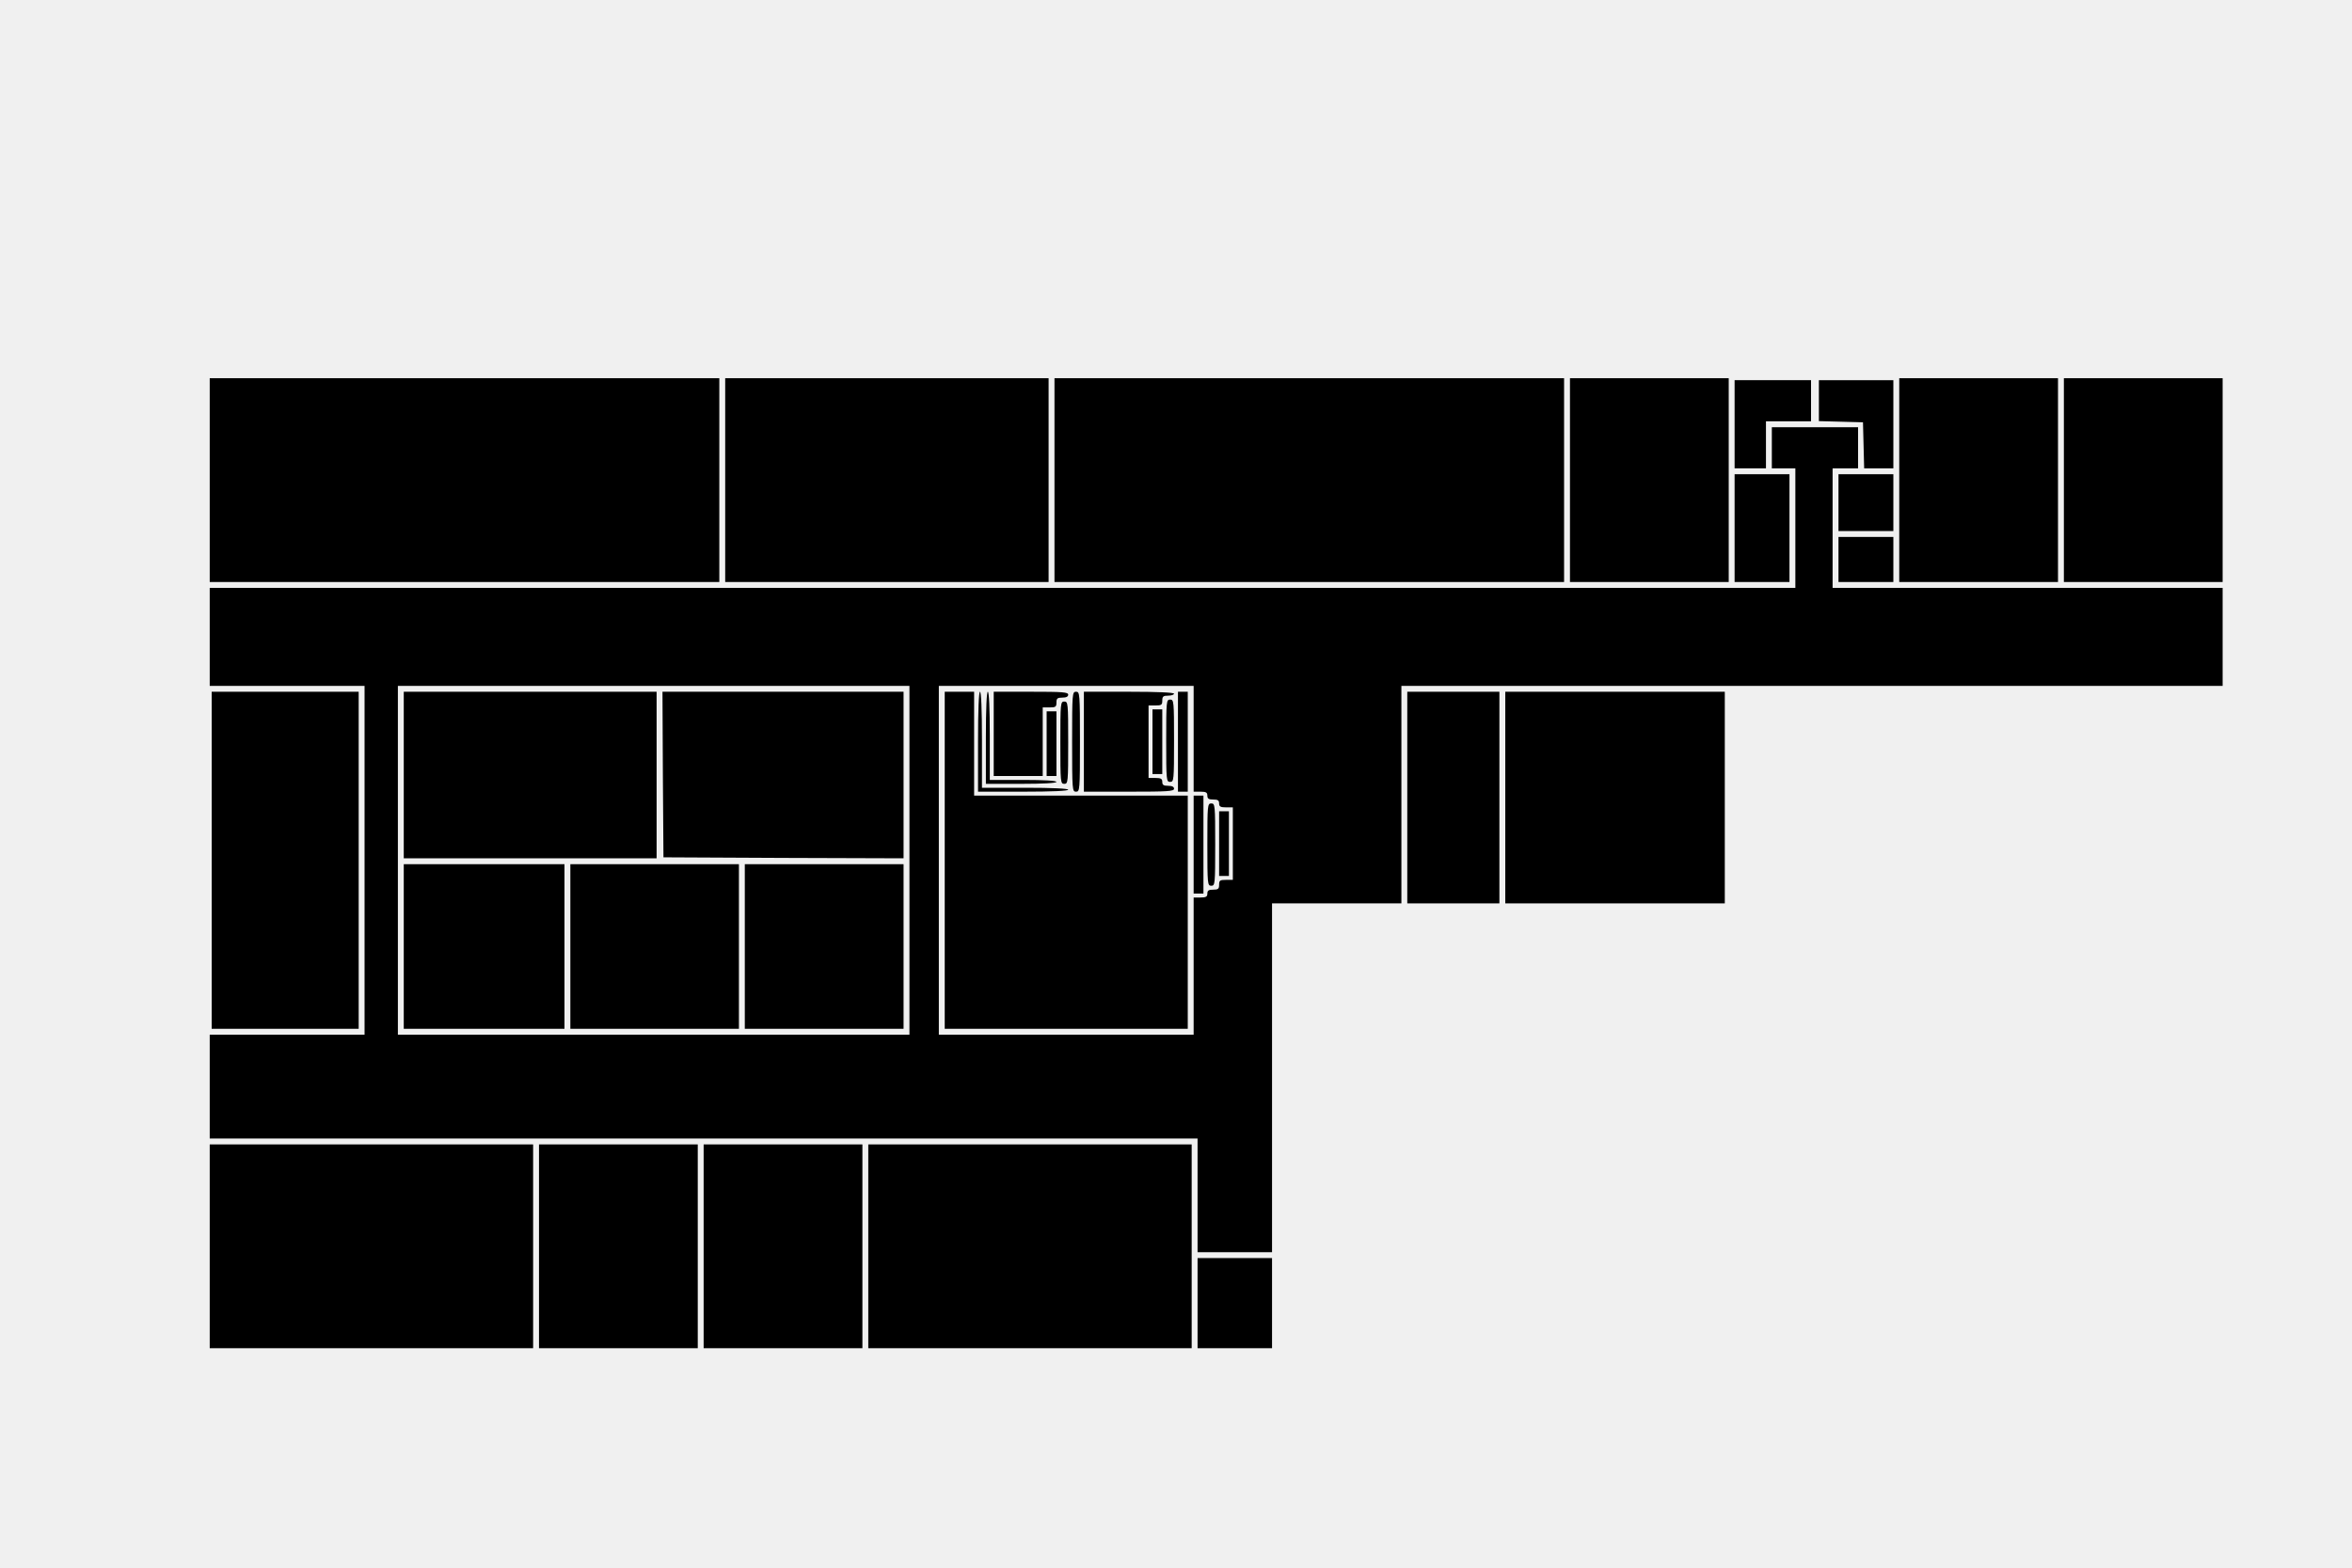
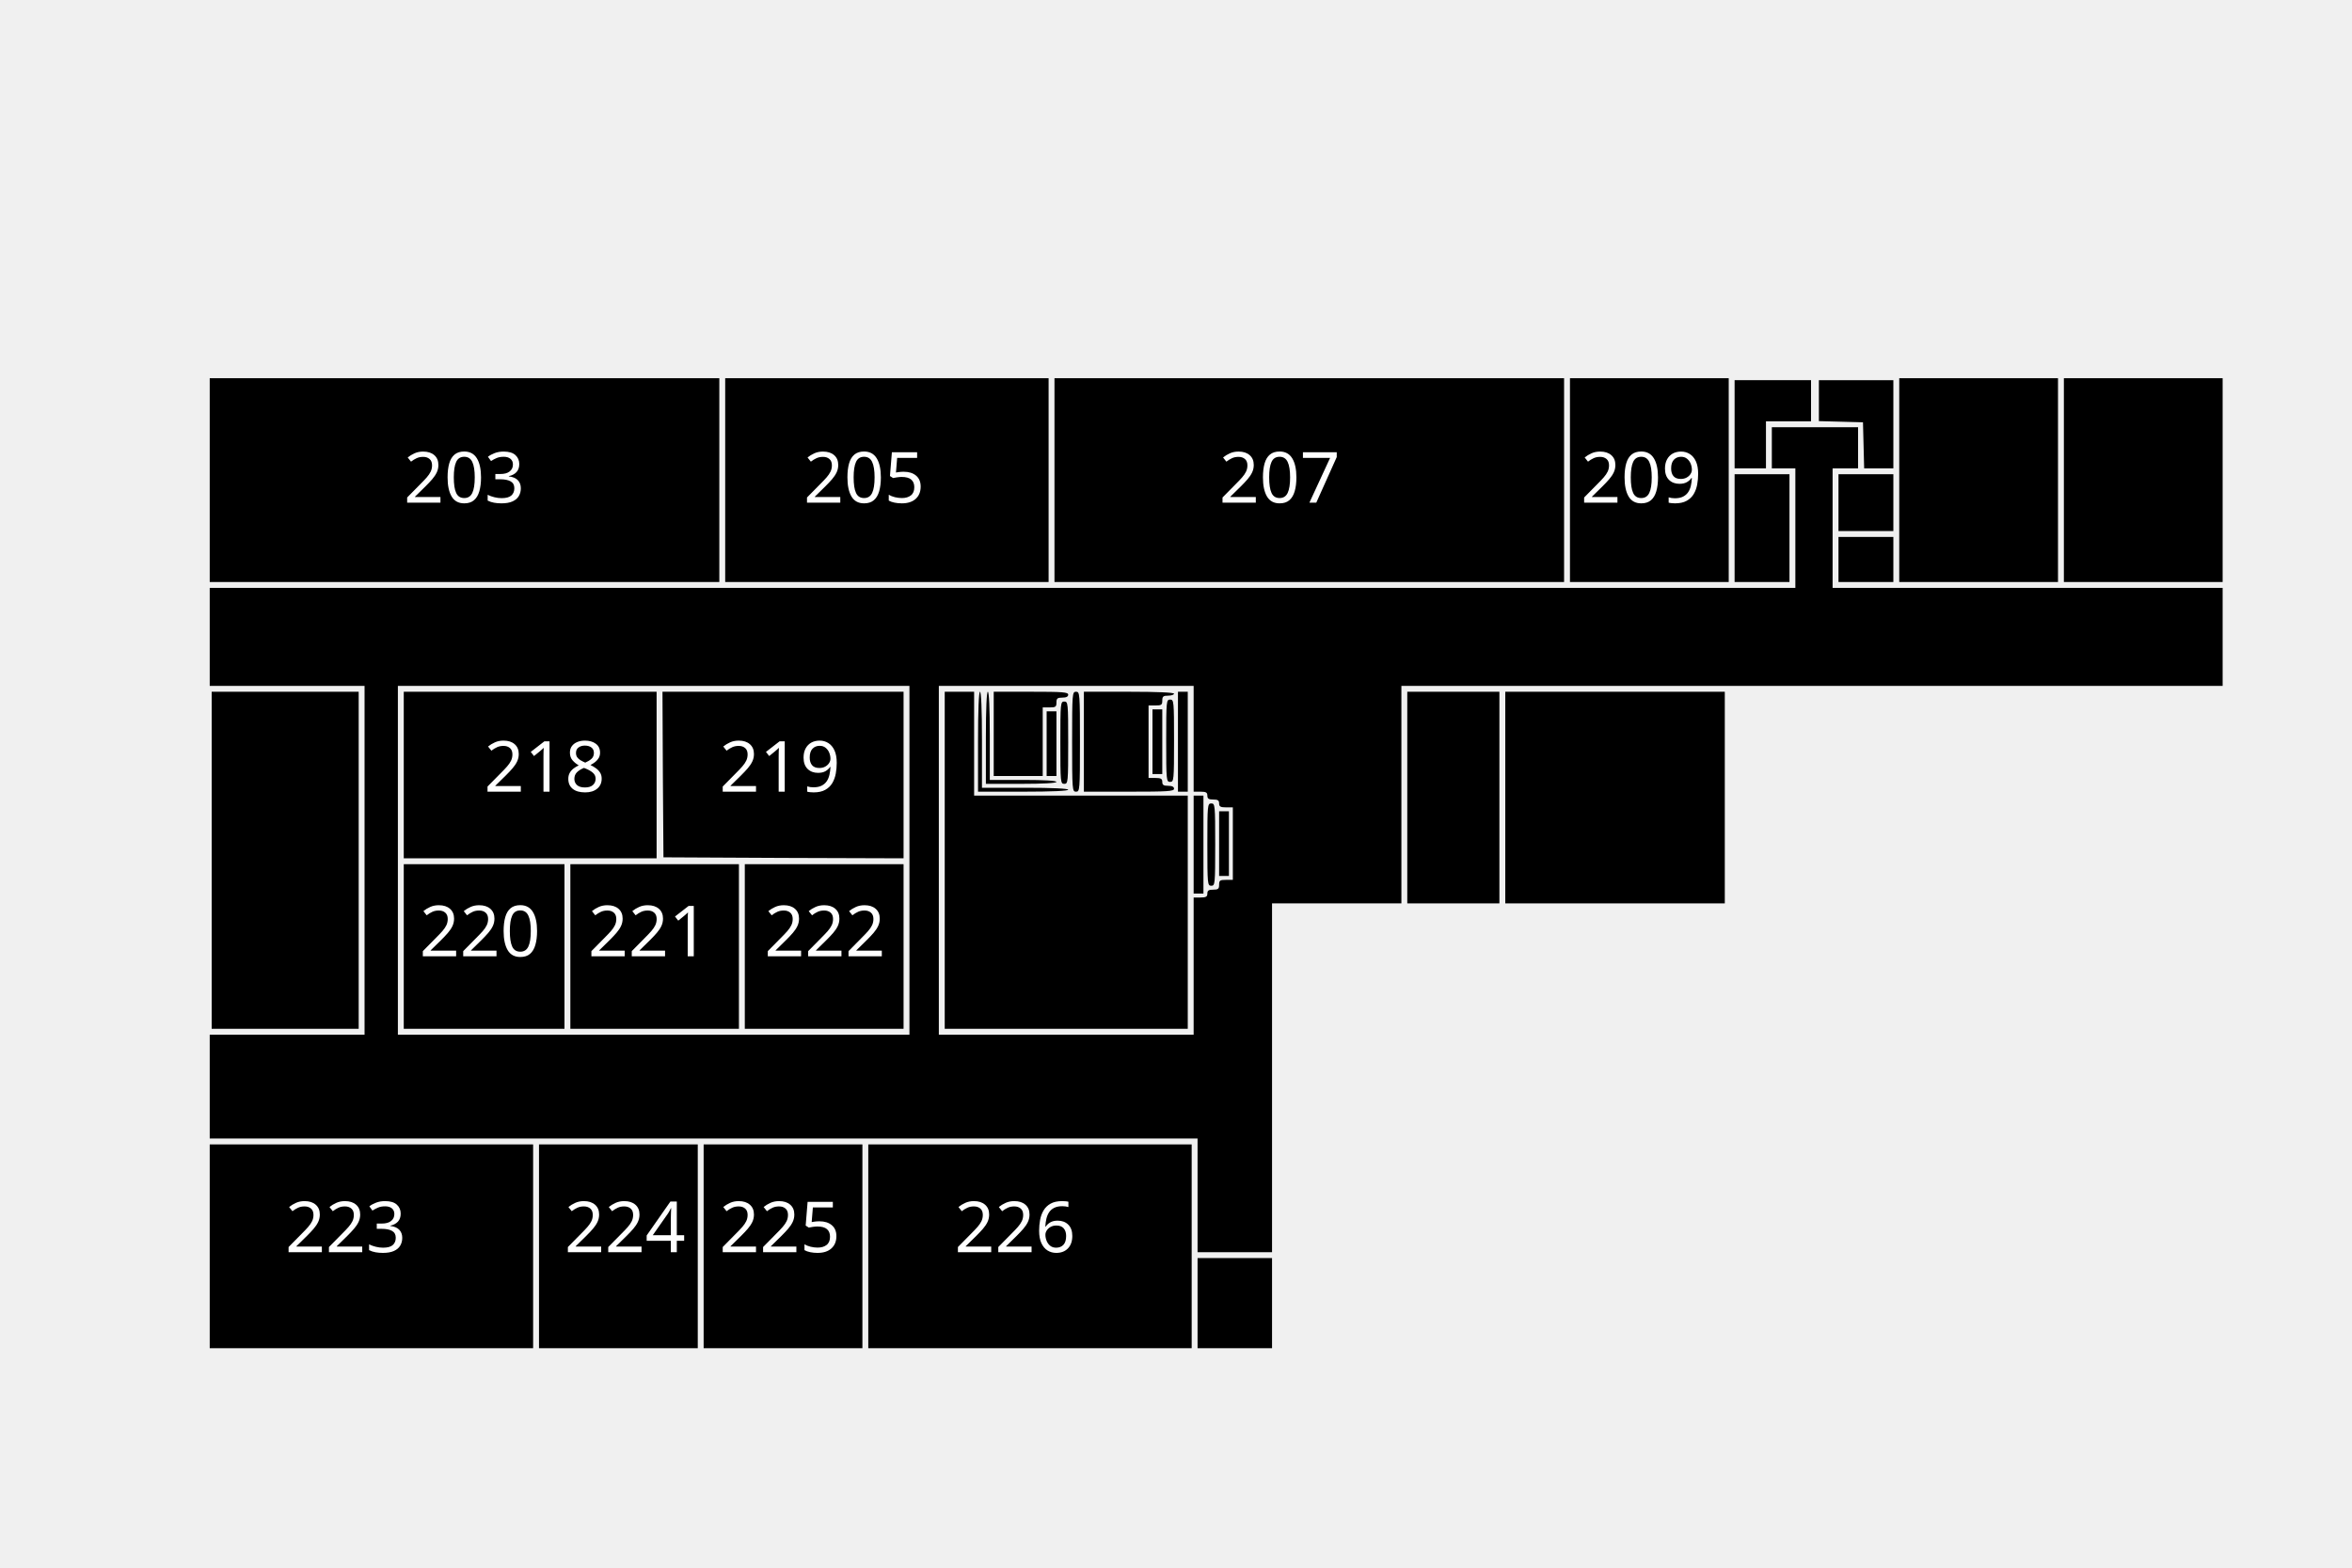
- <svg xmlns="http://www.w3.org/2000/svg" version="1.0" width="1200pt" height="800pt" viewBox="0 0 1200 800" preserveAspectRatio="xMidYMid meet">
-   <g transform="translate(0,800) scale(0.1,-0.1)" fill="#000000" stroke="none">
-     <path d="M1070 5550 l0 -520 1300 0 1300 0 0 520 0 520 -1300 0 -1300 0 0 -520z" />
-     <path d="M3700 5550 l0 -520 825 0 825 0 0 520 0 520 -825 0 -825 0 0 -520z" />
-     <path d="M5380 5550 l0 -520 1300 0 1300 0 0 520 0 520 -1300 0 -1300 0 0 -520z" />
-     <path d="M8010 5550 l0 -520 405 0 405 0 0 520 0 520 -405 0 -405 0 0 -520z" />
-     <path d="M9690 5550 l0 -520 405 0 405 0 0 520 0 520 -405 0 -405 0 0 -520z" />
-     <path d="M10530 5550 l0 -520 405 0 405 0 0 520 0 520 -405 0 -405 0 0 -520z" />
-     <path d="M8850 5835 l0 -225 80 0 80 0 0 120 0 120 115 0 115 0 0 105 0 105 -195 0 -195 0 0 -225z" />
-     <path d="M9280 5955 l0 -104 113 -3 112 -3 3 -117 3 -118 74 0 75 0 0 225 0 225 -190 0 -190 0 0 -105z" />
-     <path d="M9040 5715 l0 -105 60 0 60 0 0 -305 0 -305 -4045 0 -4045 0 0 -250 0 -250 395 0 395 0 0 -890 0 -890 -395 0 -395 0 0 -265 0 -265 2520 0 2520 0 0 -290 0 -290 190 0 190 0 0 890 0 890 330 0 330 0 0 555 0 555 2095 0 2095 0 0 250 0 250 -995 0 -995 0 0 305 0 305 65 0 65 0 0 105 0 105 -220 0 -220 0 0 -105z m-4400 -2105 l0 -890 -1305 0 -1305 0 0 890 0 890 1305 0 1305 0 0 -890z m1450 620 l0 -270 35 0 c28 0 35 -4 35 -20 0 -16 7 -20 30 -20 23 0 30 -4 30 -20 0 -16 7 -20 35 -20 l35 0 0 -185 0 -185 -35 0 c-31 0 -35 -3 -35 -25 0 -21 -5 -25 -30 -25 -23 0 -30 -4 -30 -20 0 -16 -7 -20 -35 -20 l-35 0 0 -350 0 -350 -650 0 -650 0 0 890 0 890 650 0 650 0 0 -270z" />
-     <path d="M2060 4045 l0 -425 645 0 645 0 0 425 0 425 -645 0 -645 0 0 -425z" />
-     <path d="M3382 4048 l3 -423 613 -3 612 -2 0 425 0 425 -615 0 -615 0 2 -422z" />
-     <path d="M2060 3170 l0 -420 410 0 410 0 0 420 0 420 -410 0 -410 0 0 -420z" />
-     <path d="M2910 3170 l0 -420 430 0 430 0 0 420 0 420 -430 0 -430 0 0 -420z" />
-     <path d="M3800 3170 l0 -420 405 0 405 0 0 420 0 420 -405 0 -405 0 0 -420z" />
-     <path d="M4820 3610 l0 -860 620 0 620 0 0 595 0 595 -545 0 -545 0 0 265 0 265 -75 0 -75 0 0 -860z" />
-     <path d="M4990 4215 l0 -255 230 0 c147 0 230 4 230 10 0 6 -80 10 -220 10 l-220 0 0 245 c0 157 -4 245 -10 245 -6 0 -10 -92 -10 -255z" />
-     <path d="M5030 4235 l0 -235 180 0 c113 0 180 4 180 10 0 6 -63 10 -170 10 l-170 0 0 225 c0 143 -4 225 -10 225 -6 0 -10 -85 -10 -235z" />
-     <path d="M5070 4255 l0 -215 125 0 125 0 0 175 0 175 35 0 c31 0 35 3 35 25 0 21 5 25 30 25 20 0 30 5 30 15 0 13 -28 15 -190 15 l-190 0 0 -215z" />
-     <path d="M5470 4215 c0 -248 1 -255 20 -255 19 0 20 7 20 255 0 248 -1 255 -20 255 -19 0 -20 -7 -20 -255z" />
-     <path d="M5530 4215 l0 -255 230 0 c198 0 230 2 230 15 0 10 -10 15 -30 15 -23 0 -30 4 -30 20 0 16 -7 20 -35 20 l-35 0 0 185 0 185 35 0 c31 0 35 3 35 25 0 21 5 25 30 25 17 0 30 5 30 10 0 6 -83 10 -230 10 l-230 0 0 -255z" />
-     <path d="M6010 4215 l0 -255 25 0 25 0 0 255 0 255 -25 0 -25 0 0 -255z" />
-     <path d="M5950 4220 c0 -203 1 -210 20 -210 19 0 20 7 20 210 0 203 -1 210 -20 210 -19 0 -20 -7 -20 -210z" />
-     <path d="M5410 4210 c0 -203 1 -210 20 -210 19 0 20 7 20 210 0 203 -1 210 -20 210 -19 0 -20 -7 -20 -210z" />
-     <path d="M5880 4215 l0 -165 25 0 25 0 0 165 0 165 -25 0 -25 0 0 -165z" />
-     <path d="M5340 4205 l0 -165 25 0 25 0 0 165 0 165 -25 0 -25 0 0 -165z" />
-     <path d="M6090 3690 l0 -250 25 0 25 0 0 250 0 250 -25 0 -25 0 0 -250z" />
-     <path d="M6160 3690 c0 -203 1 -210 20 -210 19 0 20 7 20 210 0 203 -1 210 -20 210 -19 0 -20 -7 -20 -210z" />
-     <path d="M6220 3695 l0 -165 25 0 25 0 0 165 0 165 -25 0 -25 0 0 -165z" />
-     <path d="M8850 5305 l0 -275 140 0 140 0 0 275 0 275 -140 0 -140 0 0 -275z" />
-     <path d="M9380 5435 l0 -145 140 0 140 0 0 145 0 145 -140 0 -140 0 0 -145z" />
-     <path d="M9380 5145 l0 -115 140 0 140 0 0 115 0 115 -140 0 -140 0 0 -115z" />
-     <path d="M1080 3610 l0 -860 375 0 375 0 0 860 0 860 -375 0 -375 0 0 -860z" />
-     <path d="M7180 3930 l0 -540 235 0 235 0 0 540 0 540 -235 0 -235 0 0 -540z" />
-     <path d="M7680 3930 l0 -540 560 0 560 0 0 540 0 540 -560 0 -560 0 0 -540z" />
-     <path d="M1070 1640 l0 -520 825 0 825 0 0 520 0 520 -825 0 -825 0 0 -520z" />
-     <path d="M2750 1640 l0 -520 405 0 405 0 0 520 0 520 -405 0 -405 0 0 -520z" />
-     <path d="M3590 1640 l0 -520 405 0 405 0 0 520 0 520 -405 0 -405 0 0 -520z" />
-     <path d="M4430 1640 l0 -520 825 0 825 0 0 520 0 520 -825 0 -825 0 0 -520z" />
-     <path d="M6110 1350 l0 -230 190 0 190 0 0 230 0 230 -190 0 -190 0 0 -230z" />
+ <svg xmlns="http://www.w3.org/2000/svg" version="1.1" id="Layer_1" x="0px" y="0px" width="1200px" height="800px" viewBox="0 0 1200 800" enable-background="new 0 0 1200 800" xml:space="preserve">
+   <g transform="translate(0,800) scale(0.1,-0.1)">
+     <path d="M1070,5550v-520h1300h1300v520v520H2370H1070V5550z" />
+     <path d="M3700,5550v-520h825h825v520v520h-825h-825V5550z" />
+     <path d="M5380,5550v-520h1300h1300v520v520H6680H5380V5550z" />
+     <path d="M8009.999,5550v-520h405h405v520v520h-405h-405V5550z" />
+     <path d="M9689.999,5550v-520h405h405v520v520h-405h-405V5550z" />
+     <path d="M10529.999,5550v-520h405h405v520v520h-405h-405V5550z" />
+     <path d="M8849.999,5835v-225h80h80v120v120h115h115v105v105h-195h-195V5835z" />
+     <path d="M9279.999,5955V5851l112.998-3.003l112.002-2.998l2.998-117.002l2.998-117.998h74.004h75v225v225h-190h-190V5955z" />
+     <path d="M9039.999,5715v-105h60h60v-305v-305H5115H1070v-250v-250h395h395v-890v-890h-395h-395v-265v-265h2520h2520v-290v-290h190   h190v890v890h330h330v555v555h2095h2095v250v250h-995h-995v305v305h65h65v105v105h-220h-220V5715z M4640,3610v-890H3335H2030v890   v890h1305h1305V3610z M6090,4230v-270h35c27.998,0,35-4.004,35-20s7.002-20,30-20s30-4.004,30-20s7.002-20,35-20h35v-185v-185h-35   c-30.996,0-35-2.998-35-25c0-20.996-5-25-30-25c-22.998,0-30-4.004-30-20s-7.002-20-35-20h-35v-350v-350h-650h-650v890v890h650h650   V4230z" />
+     <path d="M2060,4045v-425h645h645v425v425h-645h-645V4045z" />
+     <path d="M3382.002,4047.998L3385,3625l612.998-2.998L4610,3620v425v425h-615h-615L3382.002,4047.998z" />
+     <path d="M2060,3170v-420h410h410v420v420h-410h-410V3170z" />
+     <path d="M2910,3170v-420h430h430v420v420h-430h-430V3170z" />
+     <path d="M3800,3170v-420h405h405v420v420h-405h-405V3170z" />
+     <path d="M4820,3610v-860h620h620v595v595h-545h-545v265v265h-75h-75V3610z" />
+     <path d="M4990,4215v-255h230c147.002,0,230,4.004,230,10s-80,10-220,10h-220v245c0,157.002-4.004,245-10,245   S4990,4377.998,4990,4215z" />
+     <path d="M5030,4235v-235h180c112.998,0,180,4.004,180,10s-62.998,10-170,10h-170v225c0,142.998-4.004,225-10,225   S5030,4385,5030,4235z" />
+     <path d="M5070,4255v-215h125h125v175v175h35c30.996,0,35,2.998,35,25c0,21.001,5,25,30,25c20,0,30,5,30,15   c0,12.998-27.998,15-190,15h-190V4255z" />
+     <path d="M5470,4215c0-247.998,0.996-255,20-255s20,7.002,20,255s-0.996,255-20,255S5470,4462.998,5470,4215z" />
+     <path d="M5530,4215v-255h230c197.998,0,230,2.002,230,15c0,10-10,15-30,15c-22.998,0-30,4.004-30,20s-7.002,20-35,20h-35v185v185   h35c30.996,0,35,2.998,35,25c0,21.001,5,25,30,25c17.002,0,30,5,30,10c0,6.001-82.998,10-230,10h-230V4215z" />
+     <path d="M6010,4215v-255h25h25v255v255h-25h-25V4215z" />
+     <path d="M5950,4220c0-202.998,0.996-210,20-210s20,7.002,20,210s-0.996,210-20,210S5950,4422.998,5950,4220z" />
+     <path d="M5410,4210c0-202.998,0.996-210,20-210s20,7.002,20,210s-0.996,210-20,210S5410,4412.998,5410,4210z" />
+     <path d="M5880,4215v-165h25h25v165v165h-25h-25V4215z" />
+     <path d="M5340,4205v-165h25h25v165v165h-25h-25V4205z" />
+     <path d="M6090,3690v-250h25h25v250v250h-25h-25V3690z" />
+     <path d="M6160,3690c0-202.998,0.996-210,20-210s20,7.002,20,210c0,202.998-0.996,210-20,210S6160,3892.998,6160,3690z" />
+     <path d="M6220,3695v-165h25h25v165v165h-25h-25V3695z" />
+     <path d="M8849.999,5305v-275h140h140v275v275h-140h-140V5305z" />
+     <path d="M9379.999,5435v-145h140h140v145v145h-140h-140V5435z" />
+     <path d="M9379.999,5145v-115h140h140v115v115h-140h-140V5145z" />
+     <path d="M1080,3610v-860h375h375v860v860h-375h-375V3610z" />
+     <path d="M7179.999,3930v-540h235h235v540v540h-235h-235V3930z" />
+     <path d="M7679.999,3930v-540h560h560v540v540h-560h-560V3930z" />
+     <path d="M1070,1640v-520h825h825v520v520h-825h-825V1640z" />
+     <path d="M2750,1640v-520h405h405v520v520h-405h-405V1640z" />
+     <path d="M3590,1640v-520h405h405v520v520h-405h-405V1640z" />
+     <path d="M4430,1640v-520h825h825v520v520h-825h-825V1640z" />
+     <path d="M6110,1350v-230h190h190v230v230h-190h-190V1350z" />
  </g>
+   <text transform="matrix(1 0 0 1 206 256.5)" fill="#FFFFFF" font-family="'MyriadPro-Regular'" font-size="36">203</text>
+   <text transform="matrix(1 0 0 1 410 256.5)" fill="#FFFFFF" font-family="'MyriadPro-Regular'" font-size="36">205</text>
+   <text transform="matrix(1 0 0 1 622 256.5)" fill="#FFFFFF" font-family="'MyriadPro-Regular'" font-size="36">207</text>
+   <text transform="matrix(1 0 0 1 806.5 256.5)" fill="#FFFFFF" font-family="'MyriadPro-Regular'" font-size="36">209</text>
+   <text transform="matrix(1 0 0 1 247 404)" fill="#FFFFFF" font-family="'MyriadPro-Regular'" font-size="36">218</text>
+   <text transform="matrix(1 0 0 1 367 404)" fill="#FFFFFF" font-family="'MyriadPro-Regular'" font-size="36">219</text>
+   <text transform="matrix(1 0 0 1 214 488)" fill="#FFFFFF" font-family="'MyriadPro-Regular'" font-size="36">220</text>
+   <text transform="matrix(1 0 0 1 300 488)" fill="#FFFFFF" font-family="'MyriadPro-Regular'" font-size="36">221</text>
+   <text transform="matrix(1 0 0 1 390 488)" fill="#FFFFFF" font-family="'MyriadPro-Regular'" font-size="36">222</text>
+   <text transform="matrix(1 0 0 1 145.5 639)" fill="#FFFFFF" font-family="'MyriadPro-Regular'" font-size="36">223</text>
+   <text transform="matrix(1 0 0 1 288 639)" fill="#FFFFFF" font-family="'MyriadPro-Regular'" font-size="36">224</text>
+   <text transform="matrix(1 0 0 1 367 639)" fill="#FFFFFF" font-family="'MyriadPro-Regular'" font-size="36">225</text>
+   <text transform="matrix(1 0 0 1 487 639)" fill="#FFFFFF" font-family="'MyriadPro-Regular'" font-size="36">226</text>
</svg>
